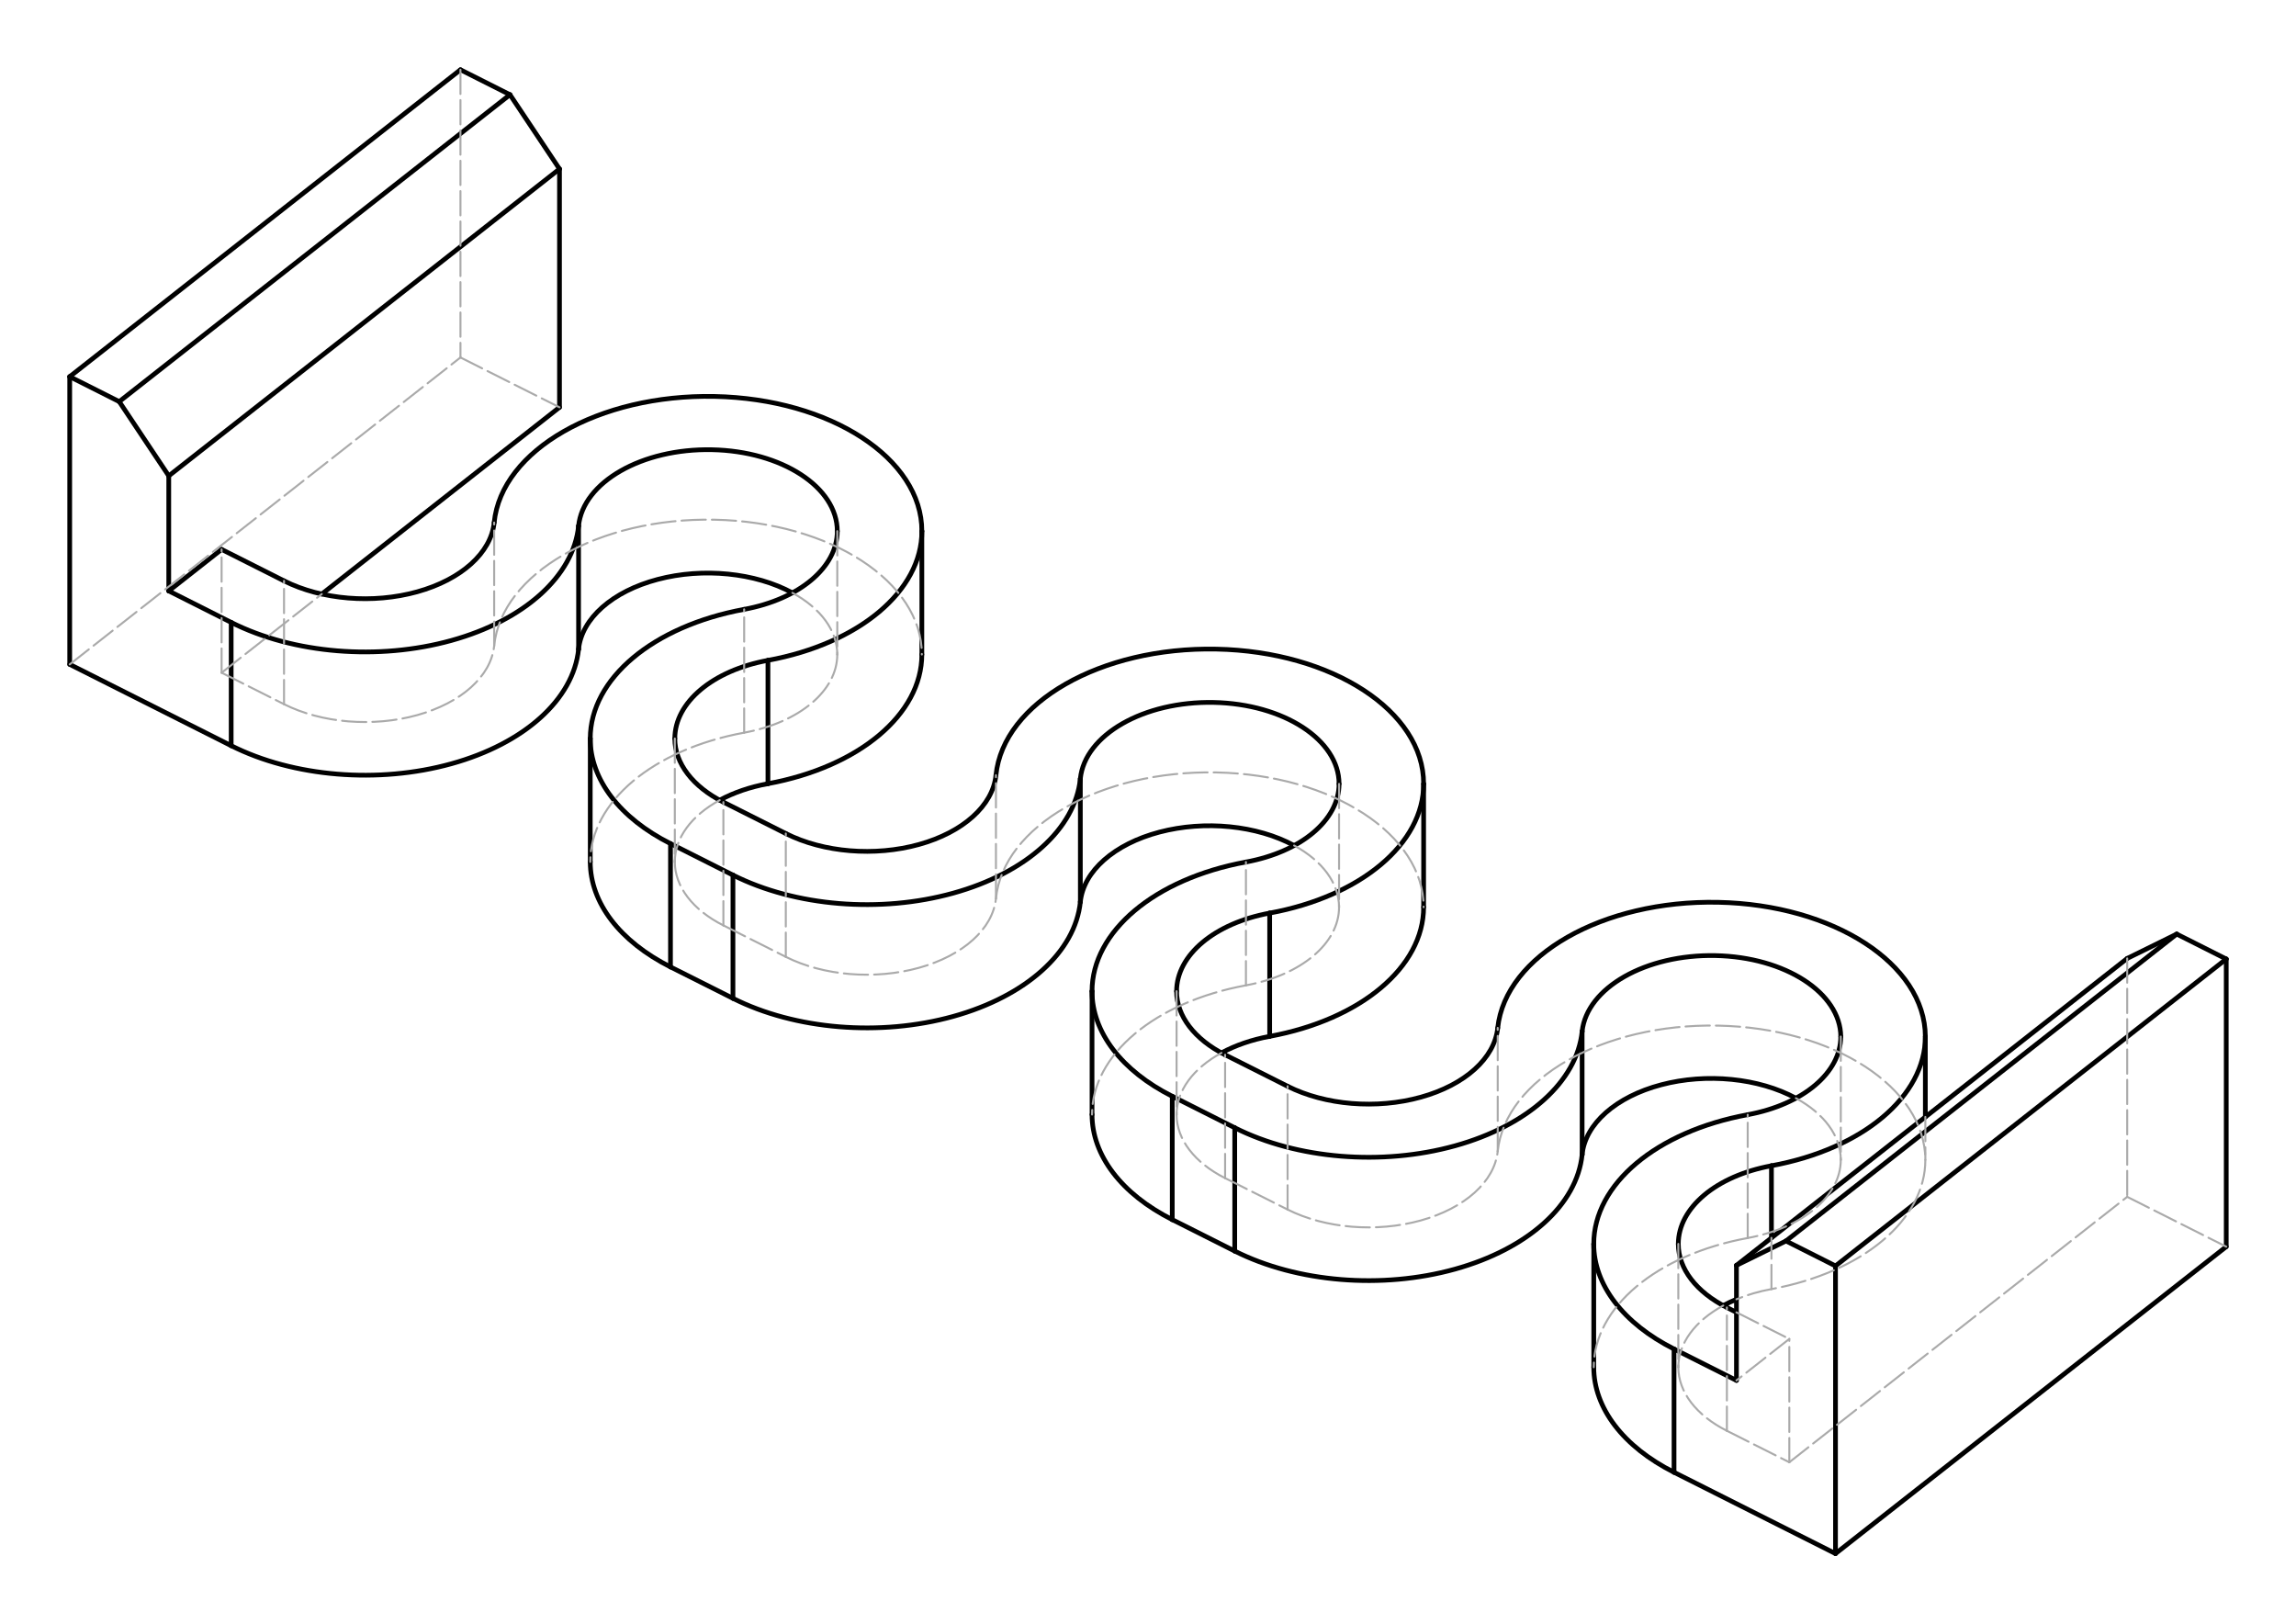
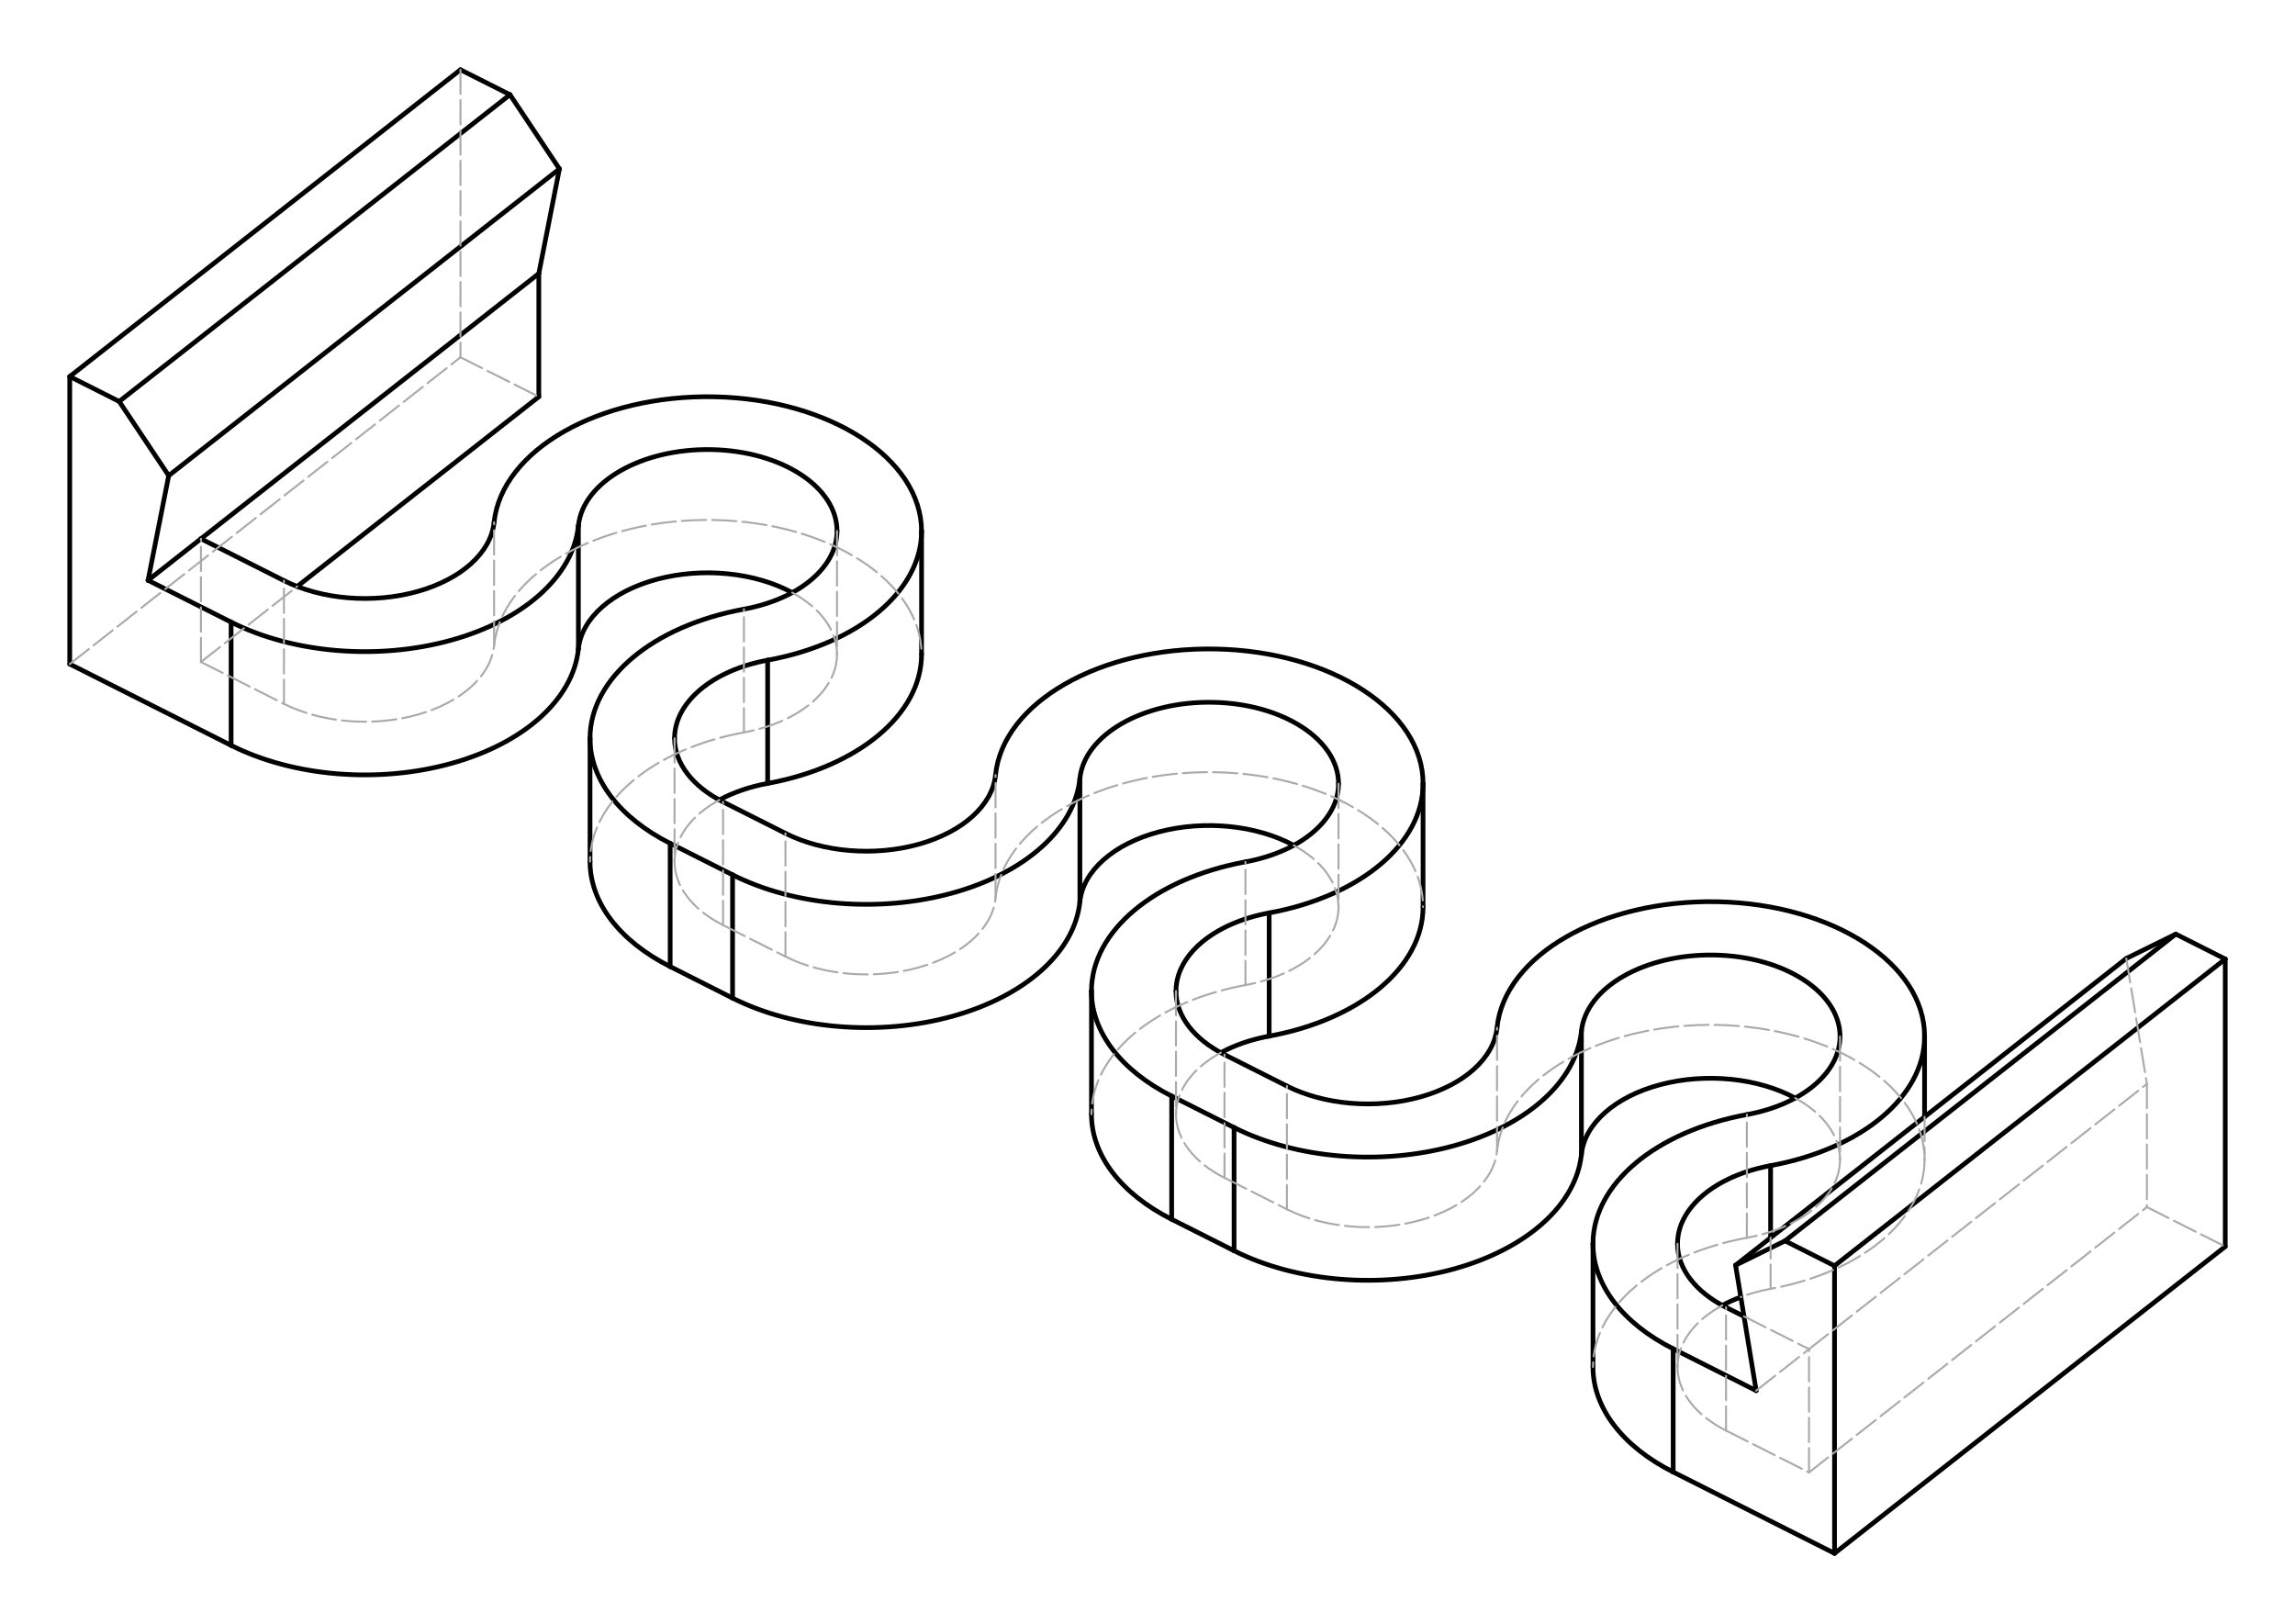
- <svg xmlns="http://www.w3.org/2000/svg" width="170.35mm" height="120.426mm" viewBox="-21.607 -16.326 43.442 30.71" version="1.1">
+ <svg xmlns="http://www.w3.org/2000/svg" width="170.35mm" height="120.472mm" viewBox="-21.578 -16.351 43.437 30.719" version="1.1">
  <g transform="scale(1,-1)" stroke-linecap="round">
    <g fill="none" stroke="rgb(0,0,0)" stroke-width="0.089">
-       <line x1="13.122" y1="-13.064" x2="10.067" y2="-11.526" />
-       <line x1="13.122" y1="-13.064" x2="20.515" y2="-7.258" />
-       <path d="M 11.248,-8.253 A 2.45,1.541 -1.722865293354637e-15 0,1 10.998,-8.372" />
-       <path d="M 2.416,-3.279 A 2.45,1.541 1.944252885528162e-15 0,1 1.504,-3.592" />
-       <path d="M 5.329,-0.835 A 4.05,2.547 -180.0 0,0 2.416,-3.279" />
-       <path d="M -7.077,1.501 A 2.45,1.541 -9.262313565331522e-16 0,1 -7.99,1.189" />
-       <path d="M -4.165,3.945 A 4.05,2.547 -180.0 0,0 -7.077,1.501" />
-       <line x1="-15.519" y1="5.088" x2="-11.021" y2="8.621" />
-       <line x1="-17.233" y1="2.22" x2="-20.288" y2="3.758" />
-       <path d="M -17.233,2.22 A 4.05,2.547 -2.1498913111272057e-17 0,1 -10.66,4.044" />
-       <path d="M -10.66,4.044 A 2.45,1.541 -180.0 0,0 -6.614,5.111" />
-       <path d="M -10.439,0.022 A 4.05,2.547 -9.262313565331522e-16 0,1 -8.921,-1.966" />
-       <line x1="-8.921" y1="-1.966" x2="-7.739" y2="-2.56" />
-       <path d="M -7.739,-2.56 A 4.05,2.547 -2.3935519362761082e-17 0,1 -1.166,-0.736" />
-       <path d="M -1.166,-0.736 A 2.45,1.541 -180.0 0,0 2.879,0.331" />
-       <path d="M -0.945,-4.758 A 4.05,2.547 1.944252885528162e-15 0,1 0.573,-6.746" />
-       <line x1="0.573" y1="-6.746" x2="1.755" y2="-7.341" />
-       <path d="M 1.755,-7.341 A 4.05,2.547 -2.1498913111272057e-17 0,1 8.328,-5.516" />
-       <path d="M 8.328,-5.516 A 2.45,1.541 -180.0 0,0 12.373,-4.449" />
-       <path d="M 8.548,-9.538 A 4.05,2.547 -1.722865293354637e-15 0,1 10.067,-11.526" />
-       <line x1="13.122" y1="-13.064" x2="13.122" y2="-7.622" />
-       <line x1="13.122" y1="-7.622" x2="12.185" y2="-7.15" />
-       <line x1="12.185" y1="-7.15" x2="11.248" y2="-7.611" />
-       <line x1="11.248" y1="-7.611" x2="11.248" y2="-9.788" />
-       <line x1="10.067" y1="-9.194" x2="11.248" y2="-9.788" />
-       <line x1="10.067" y1="-11.526" x2="10.067" y2="-9.194" />
-       <line x1="13.122" y1="-7.622" x2="20.515" y2="-1.816" />
-       <line x1="20.515" y1="-7.258" x2="20.515" y2="-1.816" />
-       <line x1="20.515" y1="-1.816" x2="19.578" y2="-1.344" />
-       <line x1="19.578" y1="-1.344" x2="18.641" y2="-1.805" />
-       <line x1="11.248" y1="-7.611" x2="18.641" y2="-1.805" />
-       <path d="M 11.461,-4.761 A 4.05,2.547 -1.722865293354637e-15 0,1 8.548,-7.206" />
-       <path d="M 8.548,-7.206 A 4.05,2.547 -1.722865293354637e-15 0,1 10.067,-9.194" />
-       <path d="M 8.328,-3.184 A 2.45,1.541 -180.0 0,0 13.222,-3.283" />
-       <path d="M 13.222,-3.283 A 2.45,1.541 -180.0 0,0 11.461,-4.761" />
-       <path d="M 1.755,-5.008 A 4.05,2.547 -2.1498913111272057e-17 0,1 8.328,-3.184" />
-       <line x1="0.573" y1="-4.413" x2="1.755" y2="-5.008" />
-       <path d="M 1.967,0.019 A 4.05,2.547 1.944252885528162e-15 0,1 -0.945,-2.425" />
-       <path d="M -0.945,-2.425 A 4.05,2.547 1.944252885528162e-15 0,1 0.573,-4.413" />
-       <path d="M -1.166,1.596 A 2.45,1.541 -180.0 0,0 3.729,1.497" />
-       <path d="M 3.729,1.497 A 2.45,1.541 -180.0 0,0 1.967,0.019" />
-       <path d="M -7.739,-0.228 A 4.05,2.547 -2.3935519362761082e-17 0,1 -1.166,1.596" />
-       <line x1="-8.921" y1="0.367" x2="-7.739" y2="-0.228" />
-       <path d="M -7.527,4.799 A 4.05,2.547 -9.262313565331522e-16 0,1 -10.439,2.355" />
-       <path d="M -10.439,2.355 A 4.05,2.547 -9.262313565331522e-16 0,1 -8.921,0.367" />
-       <path d="M -10.66,6.377 A 2.45,1.541 -180.0 0,0 -5.765,6.278" />
-       <path d="M -5.765,6.278 A 2.45,1.541 -180.0 0,0 -7.527,4.799" />
-       <line x1="-17.233" y1="2.22" x2="-17.233" y2="4.552" />
-       <path d="M -17.233,4.552 A 4.05,2.547 -2.1498913111272057e-17 0,1 -10.66,6.377" />
-       <line x1="-20.288" y1="9.201" x2="-20.288" y2="3.758" />
-       <line x1="-19.351" y1="8.729" x2="-20.288" y2="9.201" />
-       <line x1="-18.414" y1="7.324" x2="-19.351" y2="8.729" />
-       <line x1="-18.414" y1="5.147" x2="-18.414" y2="7.324" />
-       <line x1="-18.414" y1="5.147" x2="-17.233" y2="4.552" />
-       <line x1="-17.414" y1="5.933" x2="-16.233" y2="5.338" />
-       <path d="M -16.233,5.338 A 2.45,1.541 -2.1498913111272057e-17 0,1 -12.257,6.441" />
-       <path d="M -12.257,6.441 A 4.05,2.547 -180.0 0,0 -4.165,6.278" />
-       <path d="M -4.165,6.278 A 4.05,2.547 -180.0 0,0 -7.077,3.834" />
-       <path d="M -7.077,3.834 A 2.45,1.541 -9.262313565331522e-16 0,1 -8.839,2.355" />
-       <path d="M -8.839,2.355 A 2.45,1.541 -9.262313565331522e-16 0,1 -7.92,1.152" />
-       <line x1="-7.92" y1="1.152" x2="-6.739" y2="0.558" />
-       <path d="M -6.739,0.558 A 2.45,1.541 -2.3935519362761082e-17 0,1 -2.763,1.661" />
-       <path d="M -2.763,1.661 A 4.05,2.547 -180.0 0,0 5.329,1.497" />
-       <path d="M 5.329,1.497 A 4.05,2.547 -180.0 0,0 2.416,-0.947" />
-       <path d="M 2.416,-0.947 A 2.45,1.541 1.944252885528162e-15 0,1 0.655,-2.425" />
-       <path d="M 0.655,-2.425 A 2.45,1.541 1.944252885528162e-15 0,1 1.573,-3.628" />
-       <line x1="1.573" y1="-3.628" x2="2.755" y2="-4.223" />
-       <path d="M 2.755,-4.223 A 2.45,1.541 -2.1498913111272057e-17 0,1 6.731,-3.119" />
-       <path d="M 6.731,-3.119 A 4.05,2.547 -180.0 0,0 14.822,-3.283" />
-       <path d="M 14.822,-3.283 A 4.05,2.547 -180.0 0,0 11.91,-5.727" />
-       <path d="M 11.91,-5.727 A 2.45,1.541 -1.722865293354637e-15 0,1 10.148,-7.206" />
-       <path d="M 10.148,-7.206 A 2.45,1.541 -1.722865293354637e-15 0,1 11.067,-8.408" />
-       <line x1="11.067" y1="-8.408" x2="11.248" y2="-8.5" />
-       <line x1="12.185" y1="-7.15" x2="19.578" y2="-1.344" />
-       <line x1="-18.414" y1="5.147" x2="-17.414" y2="5.933" />
-       <line x1="-18.414" y1="7.324" x2="-11.021" y2="13.13" />
-       <line x1="-11.021" y1="8.621" x2="-11.021" y2="13.13" />
-       <line x1="-19.351" y1="8.729" x2="-11.958" y2="14.535" />
-       <line x1="-11.021" y1="13.13" x2="-11.958" y2="14.535" />
-       <line x1="-20.288" y1="9.201" x2="-12.895" y2="15.007" />
-       <line x1="-11.958" y1="14.535" x2="-12.895" y2="15.007" />
-       <line x1="8.328" y1="-5.516" x2="8.328" y2="-3.184" />
-       <line x1="1.755" y1="-7.341" x2="1.755" y2="-5.008" />
-       <line x1="0.573" y1="-6.746" x2="0.573" y2="-4.413" />
-       <line x1="-1.166" y1="-0.736" x2="-1.166" y2="1.596" />
-       <line x1="-7.739" y1="-2.56" x2="-7.739" y2="-0.228" />
-       <line x1="-8.921" y1="-1.966" x2="-8.921" y2="0.367" />
-       <line x1="-10.66" y1="4.044" x2="-10.66" y2="6.377" />
-       <line x1="-7.077" y1="1.501" x2="-7.077" y2="3.834" />
-       <line x1="2.416" y1="-3.279" x2="2.416" y2="-0.947" />
-       <line x1="11.91" y1="-7.091" x2="11.91" y2="-5.727" />
-       <line x1="8.548" y1="-7.206" x2="8.548" y2="-9.538" />
-       <line x1="-0.945" y1="-2.425" x2="-0.945" y2="-4.758" />
-       <line x1="-10.439" y1="2.355" x2="-10.439" y2="0.022" />
-       <line x1="-4.165" y1="6.278" x2="-4.165" y2="3.945" />
-       <line x1="5.329" y1="1.497" x2="5.329" y2="-0.835" />
-       <line x1="14.822" y1="-3.283" x2="14.822" y2="-4.804" />
+       <line x1="13.144" y1="-13.048" x2="10.09" y2="-11.509" />
+       <line x1="13.144" y1="-13.048" x2="20.539" y2="-7.242" />
+       <path d="M 11.37,-8.197 A 2.45,1.541 -8.459081985579763e-16 0,1 11.02,-8.355" />
+       <path d="M 2.443,-3.259 A 2.45,1.541 -3.522510103078724e-17 0,1 1.529,-3.572" />
+       <path d="M 5.356,-0.814 A 4.05,2.547 -180.0 0,0 2.443,-3.259" />
+       <path d="M -7.049,1.524 A 2.45,1.541 2.410077710859616e-15 0,1 -7.963,1.211" />
+       <path d="M -4.136,3.968 A 4.05,2.547 -180.0 0,0 -7.049,1.524" />
+       <line x1="-15.954" y1="5.251" x2="-11.38" y2="8.842" />
+       <line x1="-17.204" y1="2.244" x2="-20.258" y2="3.783" />
+       <path d="M -17.204,2.244 A 4.05,2.547 2.8269292217893594e-18 0,1 -10.631,4.068" />
+       <path d="M -10.631,4.068 A 2.45,1.541 -180.0 0,0 -6.584,5.135" />
+       <path d="M -10.411,0.045 A 4.05,2.547 2.410077710859616e-15 0,1 -8.894,-1.943" />
+       <line x1="-8.894" y1="-1.943" x2="-7.713" y2="-2.539" />
+       <path d="M -7.713,-2.539 A 4.05,2.547 9.565860822112884e-17 0,1 -1.139,-0.715" />
+       <path d="M -1.139,-0.715 A 2.45,1.541 -180.0 0,0 2.908,0.352" />
+       <path d="M -0.92,-4.738 A 4.05,2.547 -3.522510103078724e-17 0,1 0.598,-6.726" />
+       <line x1="0.598" y1="-6.726" x2="1.779" y2="-7.321" />
+       <path d="M 1.779,-7.321 A 4.05,2.547 2.8269292217893594e-18 0,1 8.353,-5.498" />
+       <path d="M 8.353,-5.498 A 2.45,1.541 -180.0 0,0 12.399,-4.431" />
+       <path d="M 8.572,-9.521 A 4.05,2.547 -8.459081985579763e-16 0,1 10.09,-11.509" />
+       <line x1="13.144" y1="-13.048" x2="13.144" y2="-7.606" />
+       <line x1="13.144" y1="-7.606" x2="12.207" y2="-7.134" />
+       <line x1="12.207" y1="-7.134" x2="11.271" y2="-7.595" />
+       <line x1="11.271" y1="-7.595" x2="11.661" y2="-9.969" />
+       <line x1="10.09" y1="-9.177" x2="11.661" y2="-9.969" />
+       <line x1="10.09" y1="-11.509" x2="10.09" y2="-9.177" />
+       <line x1="13.144" y1="-7.606" x2="20.539" y2="-1.8" />
+       <line x1="20.539" y1="-7.242" x2="20.539" y2="-1.8" />
+       <line x1="20.539" y1="-1.8" x2="19.603" y2="-1.328" />
+       <line x1="19.603" y1="-1.328" x2="18.666" y2="-1.789" />
+       <path d="M 11.485,-4.744 A 4.05,2.547 -8.459081985579763e-16 0,1 8.572,-7.189" />
+       <path d="M 8.572,-7.189 A 4.05,2.547 -8.459081985579763e-16 0,1 10.09,-9.177" />
+       <path d="M 8.353,-3.166 A 2.45,1.541 -180.0 0,0 13.248,-3.265" />
+       <path d="M 13.248,-3.265 A 2.45,1.541 -180.0 0,0 11.485,-4.744" />
+       <path d="M 1.779,-4.989 A 4.05,2.547 2.8269292217893594e-18 0,1 8.353,-3.166" />
+       <line x1="0.598" y1="-4.394" x2="1.779" y2="-4.989" />
+       <path d="M 1.994,0.039 A 4.05,2.547 -3.522510103078724e-17 0,1 -0.92,-2.406" />
+       <path d="M -0.92,-2.406 A 4.05,2.547 -3.522510103078724e-17 0,1 0.598,-4.394" />
+       <path d="M -1.139,1.617 A 2.45,1.541 -180.0 0,0 3.756,1.518" />
+       <path d="M 3.756,1.518 A 2.45,1.541 -180.0 0,0 1.994,0.039" />
+       <path d="M -7.713,-0.206 A 4.05,2.547 9.565860822112884e-17 0,1 -1.139,1.617" />
+       <line x1="-8.894" y1="0.389" x2="-7.713" y2="-0.206" />
+       <path d="M -7.498,4.822 A 4.05,2.547 2.410077710859616e-15 0,1 -10.411,2.377" />
+       <path d="M -10.411,2.377 A 4.05,2.547 2.410077710859616e-15 0,1 -8.894,0.389" />
+       <path d="M -10.631,6.4 A 2.45,1.541 -180.0 0,0 -5.736,6.301" />
+       <path d="M -5.736,6.301 A 2.45,1.541 -180.0 0,0 -7.498,4.822" />
+       <line x1="-17.204" y1="2.244" x2="-17.204" y2="4.577" />
+       <path d="M -17.204,4.577 A 4.05,2.547 2.8269292217893594e-18 0,1 -10.631,6.4" />
+       <line x1="-20.258" y1="9.225" x2="-20.258" y2="3.783" />
+       <line x1="-19.322" y1="8.753" x2="-20.258" y2="9.225" />
+       <line x1="-18.385" y1="7.349" x2="-19.322" y2="8.753" />
+       <line x1="-18.776" y1="5.368" x2="-18.385" y2="7.349" />
+       <line x1="-18.776" y1="5.368" x2="-17.204" y2="4.577" />
+       <line x1="-17.775" y1="6.154" x2="-16.204" y2="5.362" />
+       <path d="M -16.204,5.362 A 2.45,1.541 2.8269292217893594e-18 0,1 -12.227,6.465" />
+       <path d="M -12.227,6.465 A 4.05,2.547 -180.0 0,0 -4.136,6.301" />
+       <path d="M -4.136,6.301 A 4.05,2.547 -180.0 0,0 -7.049,3.856" />
+       <path d="M -7.049,3.856 A 2.45,1.541 2.410077710859616e-15 0,1 -8.811,2.377" />
+       <path d="M -8.811,2.377 A 2.45,1.541 2.410077710859616e-15 0,1 -7.893,1.174" />
+       <line x1="-7.893" y1="1.174" x2="-6.712" y2="0.579" />
+       <path d="M -6.712,0.579 A 2.45,1.541 9.565860822112884e-17 0,1 -2.736,1.682" />
+       <path d="M -2.736,1.682 A 4.05,2.547 -180.0 0,0 5.356,1.518" />
+       <path d="M 5.356,1.518 A 4.05,2.547 -180.0 0,0 2.443,-0.927" />
+       <path d="M 2.443,-0.927 A 2.45,1.541 -3.522510103078724e-17 0,1 0.68,-2.406" />
+       <path d="M 0.68,-2.406 A 2.45,1.541 -3.522510103078724e-17 0,1 1.598,-3.609" />
+       <line x1="1.598" y1="-3.609" x2="2.779" y2="-4.204" />
+       <path d="M 2.779,-4.204 A 2.45,1.541 2.8269292217893594e-18 0,1 6.756,-3.101" />
+       <path d="M 6.756,-3.101 A 4.05,2.547 -180.0 0,0 14.848,-3.265" />
+       <path d="M 14.848,-3.265 A 4.05,2.547 -180.0 0,0 11.934,-5.71" />
+       <path d="M 11.934,-5.71 A 2.45,1.541 -8.459081985579763e-16 0,1 10.172,-7.189" />
+       <path d="M 10.172,-7.189 A 2.45,1.541 -8.459081985579763e-16 0,1 11.09,-8.392" />
+       <line x1="11.09" y1="-8.392" x2="11.43" y2="-8.563" />
+       <line x1="12.207" y1="-7.134" x2="19.603" y2="-1.328" />
+       <line x1="11.271" y1="-7.595" x2="18.666" y2="-1.789" />
+       <line x1="-18.776" y1="5.368" x2="-17.775" y2="6.154" />
+       <line x1="-17.775" y1="6.154" x2="-11.38" y2="11.174" />
+       <line x1="-11.38" y1="8.842" x2="-11.38" y2="11.174" />
+       <line x1="-18.385" y1="7.349" x2="-10.99" y2="13.155" />
+       <line x1="-11.38" y1="11.174" x2="-10.99" y2="13.155" />
+       <line x1="-19.322" y1="8.753" x2="-11.926" y2="14.559" />
+       <line x1="-10.99" y1="13.155" x2="-11.926" y2="14.559" />
+       <line x1="-20.258" y1="9.225" x2="-12.863" y2="15.031" />
+       <line x1="-11.926" y1="14.559" x2="-12.863" y2="15.031" />
+       <line x1="8.353" y1="-5.498" x2="8.353" y2="-3.166" />
+       <line x1="1.779" y1="-7.321" x2="1.779" y2="-4.989" />
+       <line x1="0.598" y1="-6.726" x2="0.598" y2="-4.394" />
+       <line x1="-1.139" y1="-0.715" x2="-1.139" y2="1.617" />
+       <line x1="-7.713" y1="-2.539" x2="-7.713" y2="-0.206" />
+       <line x1="-8.894" y1="-1.943" x2="-8.894" y2="0.389" />
+       <line x1="-10.631" y1="4.068" x2="-10.631" y2="6.4" />
+       <line x1="-7.049" y1="1.524" x2="-7.049" y2="3.856" />
+       <line x1="2.443" y1="-3.259" x2="2.443" y2="-0.927" />
+       <line x1="11.934" y1="-7.074" x2="11.934" y2="-5.71" />
+       <line x1="8.572" y1="-7.189" x2="8.572" y2="-9.521" />
+       <line x1="-0.92" y1="-2.406" x2="-0.92" y2="-4.738" />
+       <line x1="-10.411" y1="2.377" x2="-10.411" y2="0.045" />
+       <line x1="-4.136" y1="6.301" x2="-4.136" y2="3.968" />
+       <line x1="5.356" y1="1.518" x2="5.356" y2="-0.814" />
+       <line x1="14.848" y1="-3.265" x2="14.848" y2="-4.787" />
    </g>
    <g fill="none" stroke="rgb(170,170,170)" stroke-width="0.038" id="hidden" stroke-dasharray="0.459 0.115">
-       <line x1="18.641" y1="-6.315" x2="20.515" y2="-7.258" />
-       <line x1="12.248" y1="-11.336" x2="18.641" y2="-6.315" />
-       <line x1="11.067" y1="-10.741" x2="12.248" y2="-11.336" />
-       <path d="M 11.91,-8.06 A 2.45,1.541 -1.722865293354637e-15 0,1 11.248,-8.253" />
-       <path d="M 10.998,-8.372 A 2.45,1.541 -1.722865293354637e-15 0,1 10.148,-9.538" />
-       <path d="M 10.148,-9.538 A 2.45,1.541 -1.722865293354637e-15 0,1 11.067,-10.741" />
-       <path d="M 6.731,-5.452 A 4.05,2.547 -180.0 0,0 14.822,-5.615" />
-       <path d="M 14.822,-5.615 A 4.05,2.547 -180.0 0,0 11.91,-8.06" />
-       <path d="M 2.755,-6.555 A 2.45,1.541 -2.1498913111272057e-17 0,1 6.731,-5.452" />
-       <line x1="1.573" y1="-5.961" x2="2.755" y2="-6.555" />
-       <path d="M 1.504,-3.592 A 2.45,1.541 1.944252885528162e-15 0,1 0.655,-4.758" />
-       <path d="M 0.655,-4.758 A 2.45,1.541 1.944252885528162e-15 0,1 1.573,-5.961" />
-       <path d="M -2.763,-0.672 A 4.05,2.547 -180.0 0,0 5.329,-0.835" />
-       <path d="M -6.739,-1.775 A 2.45,1.541 -2.3935519362761082e-17 0,1 -2.763,-0.672" />
-       <line x1="-7.92" y1="-1.18" x2="-6.739" y2="-1.775" />
-       <path d="M -7.99,1.189 A 2.45,1.541 -9.262313565331522e-16 0,1 -8.839,0.022" />
-       <path d="M -8.839,0.022 A 2.45,1.541 -9.262313565331522e-16 0,1 -7.92,-1.18" />
-       <path d="M -12.257,4.109 A 4.05,2.547 -180.0 0,0 -4.165,3.945" />
-       <path d="M -16.233,3.005 A 2.45,1.541 -2.1498913111272057e-17 0,1 -12.257,4.109" />
-       <line x1="-17.414" y1="3.6" x2="-16.233" y2="3.005" />
-       <line x1="-17.414" y1="3.6" x2="-15.519" y2="5.088" />
-       <line x1="-12.895" y1="9.564" x2="-11.021" y2="8.621" />
-       <line x1="-20.288" y1="3.758" x2="-12.895" y2="9.564" />
-       <path d="M -6.614,5.111 A 2.45,1.541 -180.0 0,0 -5.765,3.945" />
-       <path d="M -5.765,3.945 A 2.45,1.541 -180.0 0,0 -7.527,2.466" />
-       <path d="M -7.527,2.466 A 4.05,2.547 -9.262313565331522e-16 0,1 -10.439,0.022" />
-       <path d="M 2.879,0.331 A 2.45,1.541 -180.0 0,0 3.729,-0.835" />
-       <path d="M 3.729,-0.835 A 2.45,1.541 -180.0 0,0 1.967,-2.314" />
-       <path d="M 1.967,-2.314 A 4.05,2.547 1.944252885528162e-15 0,1 -0.945,-4.758" />
-       <path d="M 12.373,-4.449 A 2.45,1.541 -180.0 0,0 13.222,-5.615" />
-       <path d="M 13.222,-5.615 A 2.45,1.541 -180.0 0,0 11.461,-7.094" />
-       <path d="M 11.461,-7.094 A 4.05,2.547 -1.722865293354637e-15 0,1 8.548,-9.538" />
-       <line x1="18.641" y1="-1.805" x2="18.641" y2="-6.315" />
-       <line x1="12.248" y1="-9.003" x2="11.248" y2="-9.788" />
-       <line x1="12.248" y1="-11.336" x2="12.248" y2="-9.003" />
-       <line x1="-17.414" y1="3.6" x2="-17.414" y2="5.933" />
-       <line x1="11.248" y1="-8.5" x2="12.248" y2="-9.003" />
-       <line x1="-12.895" y1="15.007" x2="-12.895" y2="9.564" />
-       <line x1="13.222" y1="-3.283" x2="13.222" y2="-5.615" />
-       <line x1="3.729" y1="1.497" x2="3.729" y2="-0.835" />
-       <line x1="-5.765" y1="6.278" x2="-5.765" y2="3.945" />
-       <line x1="-8.839" y1="2.355" x2="-8.839" y2="0.022" />
-       <line x1="0.655" y1="-2.425" x2="0.655" y2="-4.758" />
-       <line x1="14.822" y1="-4.804" x2="14.822" y2="-5.615" />
-       <line x1="10.148" y1="-7.206" x2="10.148" y2="-9.538" />
-       <line x1="11.461" y1="-7.094" x2="11.461" y2="-4.761" />
-       <line x1="1.967" y1="-2.314" x2="1.967" y2="0.019" />
-       <line x1="-7.527" y1="2.466" x2="-7.527" y2="4.799" />
-       <line x1="-16.233" y1="3.005" x2="-16.233" y2="5.338" />
-       <line x1="-12.257" y1="4.109" x2="-12.257" y2="6.441" />
-       <line x1="-7.92" y1="-1.18" x2="-7.92" y2="1.152" />
-       <line x1="-6.739" y1="-1.775" x2="-6.739" y2="0.558" />
-       <line x1="-2.763" y1="-0.672" x2="-2.763" y2="1.661" />
-       <line x1="1.573" y1="-5.961" x2="1.573" y2="-3.628" />
-       <line x1="2.755" y1="-6.555" x2="2.755" y2="-4.223" />
-       <line x1="6.731" y1="-5.452" x2="6.731" y2="-3.119" />
-       <line x1="11.91" y1="-8.06" x2="11.91" y2="-7.091" />
-       <line x1="11.067" y1="-10.741" x2="11.067" y2="-8.408" />
+       <line x1="19.056" y1="-6.495" x2="20.539" y2="-7.242" />
+       <line x1="12.661" y1="-11.516" x2="19.056" y2="-6.495" />
+       <line x1="11.09" y1="-10.724" x2="12.661" y2="-11.516" />
+       <path d="M 11.934,-8.042 A 2.45,1.541 -8.459081985579763e-16 0,1 11.37,-8.197" />
+       <path d="M 11.02,-8.355 A 2.45,1.541 -8.459081985579763e-16 0,1 10.172,-9.521" />
+       <path d="M 10.172,-9.521 A 2.45,1.541 -8.459081985579763e-16 0,1 11.09,-10.724" />
+       <path d="M 6.756,-5.433 A 4.05,2.547 -180.0 0,0 14.848,-5.597" />
+       <path d="M 14.848,-5.597 A 4.05,2.547 -180.0 0,0 11.934,-8.042" />
+       <path d="M 2.779,-6.536 A 2.45,1.541 2.8269292217893594e-18 0,1 6.756,-5.433" />
+       <line x1="1.598" y1="-5.941" x2="2.779" y2="-6.536" />
+       <path d="M 1.529,-3.572 A 2.45,1.541 -3.522510103078724e-17 0,1 0.68,-4.738" />
+       <path d="M 0.68,-4.738 A 2.45,1.541 -3.522510103078724e-17 0,1 1.598,-5.941" />
+       <path d="M -2.736,-0.65 A 4.05,2.547 -180.0 0,0 5.356,-0.814" />
+       <path d="M -6.712,-1.753 A 2.45,1.541 9.565860822112884e-17 0,1 -2.736,-0.65" />
+       <line x1="-7.893" y1="-1.158" x2="-6.712" y2="-1.753" />
+       <path d="M -7.963,1.211 A 2.45,1.541 2.410077710859616e-15 0,1 -8.811,0.045" />
+       <path d="M -8.811,0.045 A 2.45,1.541 2.410077710859616e-15 0,1 -7.893,-1.158" />
+       <path d="M -12.227,4.133 A 4.05,2.547 -180.0 0,0 -4.136,3.968" />
+       <path d="M -16.204,3.03 A 2.45,1.541 2.8269292217893594e-18 0,1 -12.227,4.133" />
+       <line x1="-17.775" y1="3.822" x2="-16.204" y2="3.03" />
+       <line x1="-17.775" y1="3.822" x2="-15.954" y2="5.251" />
+       <line x1="-12.863" y1="9.589" x2="-11.38" y2="8.842" />
+       <line x1="-20.258" y1="3.783" x2="-12.863" y2="9.589" />
+       <path d="M -6.584,5.135 A 2.45,1.541 -180.0 0,0 -5.736,3.968" />
+       <path d="M -5.736,3.968 A 2.45,1.541 -180.0 0,0 -7.498,2.489" />
+       <path d="M -7.498,2.489 A 4.05,2.547 2.410077710859616e-15 0,1 -10.411,0.045" />
+       <path d="M 2.908,0.352 A 2.45,1.541 -180.0 0,0 3.756,-0.814" />
+       <path d="M 3.756,-0.814 A 2.45,1.541 -180.0 0,0 1.994,-2.293" />
+       <path d="M 1.994,-2.293 A 4.05,2.547 -3.522510103078724e-17 0,1 -0.92,-4.738" />
+       <path d="M 12.399,-4.431 A 2.45,1.541 -180.0 0,0 13.248,-5.597" />
+       <path d="M 13.248,-5.597 A 2.45,1.541 -180.0 0,0 11.485,-7.076" />
+       <path d="M 11.485,-7.076 A 4.05,2.547 -8.459081985579763e-16 0,1 8.572,-9.521" />
+       <line x1="18.666" y1="-1.789" x2="19.056" y2="-4.163" />
+       <line x1="19.056" y1="-4.163" x2="19.056" y2="-6.495" />
+       <line x1="12.661" y1="-11.516" x2="12.661" y2="-9.183" />
+       <line x1="12.661" y1="-9.183" x2="19.056" y2="-4.163" />
+       <line x1="-17.775" y1="3.822" x2="-17.775" y2="6.154" />
+       <line x1="11.43" y1="-8.563" x2="12.661" y2="-9.183" />
+       <line x1="11.661" y1="-9.969" x2="12.661" y2="-9.183" />
+       <line x1="-12.863" y1="15.031" x2="-12.863" y2="9.589" />
+       <line x1="13.248" y1="-3.265" x2="13.248" y2="-5.597" />
+       <line x1="3.756" y1="1.518" x2="3.756" y2="-0.814" />
+       <line x1="-5.736" y1="6.301" x2="-5.736" y2="3.968" />
+       <line x1="-8.811" y1="2.377" x2="-8.811" y2="0.045" />
+       <line x1="0.68" y1="-2.406" x2="0.68" y2="-4.738" />
+       <line x1="14.848" y1="-4.787" x2="14.848" y2="-5.597" />
+       <line x1="10.172" y1="-7.189" x2="10.172" y2="-9.521" />
+       <line x1="11.485" y1="-7.076" x2="11.485" y2="-4.744" />
+       <line x1="1.994" y1="-2.293" x2="1.994" y2="0.039" />
+       <line x1="-7.498" y1="2.489" x2="-7.498" y2="4.822" />
+       <line x1="-16.204" y1="3.03" x2="-16.204" y2="5.362" />
+       <line x1="-12.227" y1="4.133" x2="-12.227" y2="6.465" />
+       <line x1="-7.893" y1="-1.158" x2="-7.893" y2="1.174" />
+       <line x1="-6.712" y1="-1.753" x2="-6.712" y2="0.579" />
+       <line x1="-2.736" y1="-0.65" x2="-2.736" y2="1.682" />
+       <line x1="1.598" y1="-5.941" x2="1.598" y2="-3.609" />
+       <line x1="2.779" y1="-6.536" x2="2.779" y2="-4.204" />
+       <line x1="6.756" y1="-5.433" x2="6.756" y2="-3.101" />
+       <line x1="11.934" y1="-8.042" x2="11.934" y2="-7.074" />
+       <line x1="11.09" y1="-10.724" x2="11.09" y2="-8.392" />
    </g>
  </g>
</svg>
